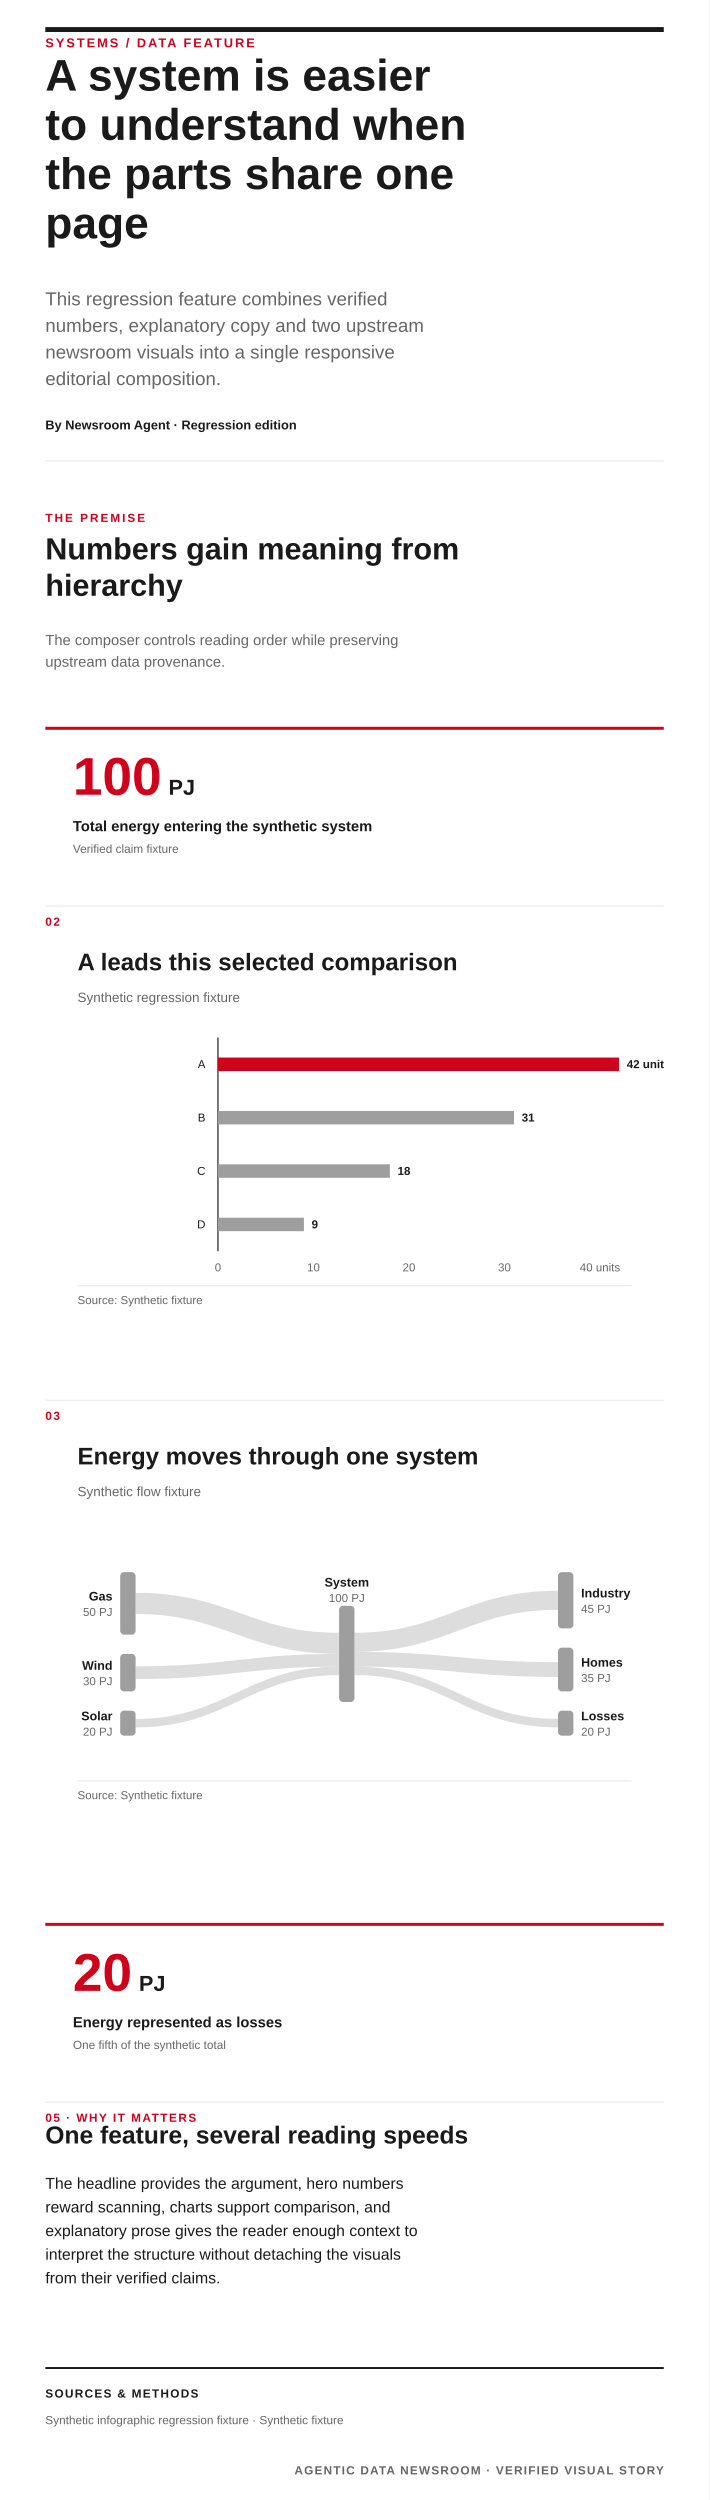
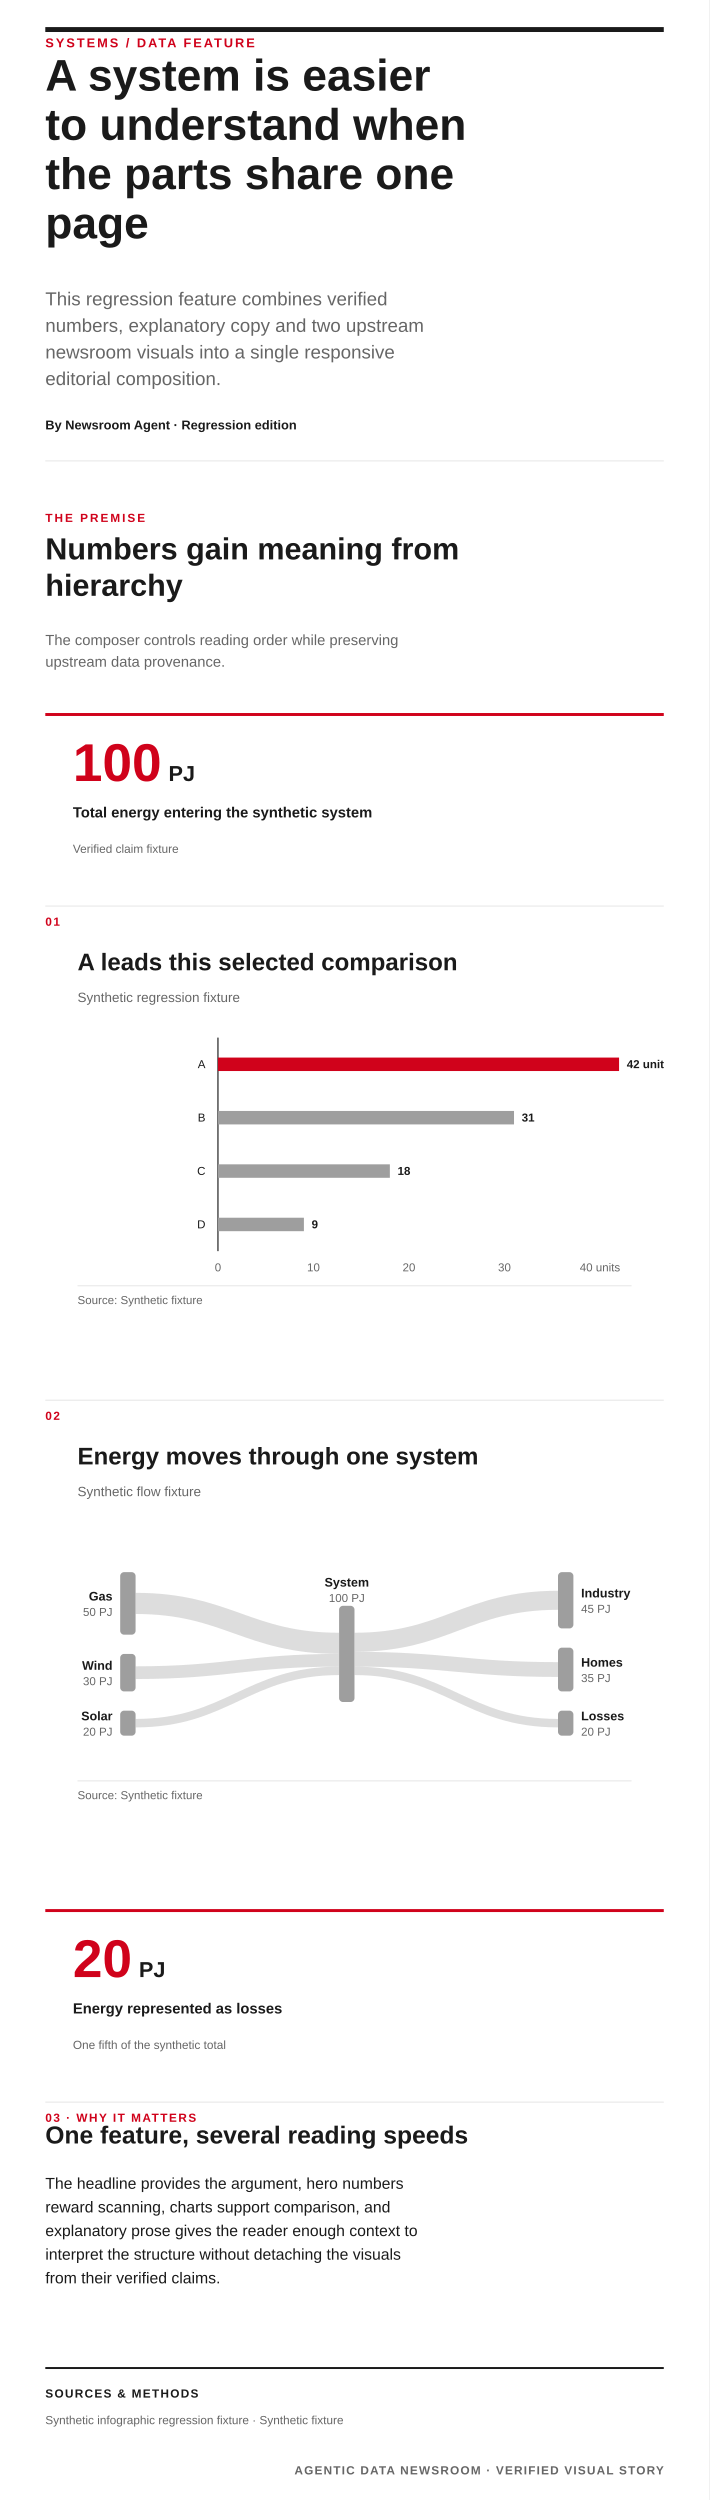
<svg xmlns="http://www.w3.org/2000/svg" viewBox="0 0 720 2538.481" role="img" aria-labelledby="info-title info-desc" data-infographic-version="1.0.0" data-viewport="mobile" data-layout-strategy="single_column">
  <rect width="720" height="2538.481" fill="#FFFFFF" />
  <line x1="46" y1="30" x2="674" y2="30" stroke="#1A1A1A" stroke-width="5" />
  <text x="46" y="48" font-family="'PingFang SC', 'Heiti SC', 'Noto Sans SC', 'Microsoft YaHei', Arial, Helvetica, sans-serif" font-size="13" font-weight="700" letter-spacing="2" fill="#D0021B">SYSTEMS / DATA FEATURE</text>
  <text x="46" y="92" text-anchor="start" font-family="'PingFang SC', 'Heiti SC', 'Noto Sans SC', 'Microsoft YaHei', Arial, Helvetica, sans-serif" font-size="45" font-weight="700" fill="#1A1A1A">A system is easier</text>
  <text x="46" y="142" text-anchor="start" font-family="'PingFang SC', 'Heiti SC', 'Noto Sans SC', 'Microsoft YaHei', Arial, Helvetica, sans-serif" font-size="45" font-weight="700" fill="#1A1A1A">to understand when</text>
  <text x="46" y="192" text-anchor="start" font-family="'PingFang SC', 'Heiti SC', 'Noto Sans SC', 'Microsoft YaHei', Arial, Helvetica, sans-serif" font-size="45" font-weight="700" fill="#1A1A1A">the parts share one</text>
  <text x="46" y="242" text-anchor="start" font-family="'PingFang SC', 'Heiti SC', 'Noto Sans SC', 'Microsoft YaHei', Arial, Helvetica, sans-serif" font-size="45" font-weight="700" fill="#1A1A1A">page</text>
  <text x="46" y="310" text-anchor="start" font-family="'PingFang SC', 'Heiti SC', 'Noto Sans SC', 'Microsoft YaHei', Arial, Helvetica, sans-serif" font-size="19" font-weight="400" fill="#666666">This regression feature combines verified</text>
  <text x="46" y="337" text-anchor="start" font-family="'PingFang SC', 'Heiti SC', 'Noto Sans SC', 'Microsoft YaHei', Arial, Helvetica, sans-serif" font-size="19" font-weight="400" fill="#666666">numbers, explanatory copy and two upstream</text>
  <text x="46" y="364" text-anchor="start" font-family="'PingFang SC', 'Heiti SC', 'Noto Sans SC', 'Microsoft YaHei', Arial, Helvetica, sans-serif" font-size="19" font-weight="400" fill="#666666">newsroom visuals into a single responsive</text>
  <text x="46" y="391" text-anchor="start" font-family="'PingFang SC', 'Heiti SC', 'Noto Sans SC', 'Microsoft YaHei', Arial, Helvetica, sans-serif" font-size="19" font-weight="400" fill="#666666">editorial composition.</text>
  <text x="46" y="436" font-family="'PingFang SC', 'Heiti SC', 'Noto Sans SC', 'Microsoft YaHei', Arial, Helvetica, sans-serif" font-size="13" font-weight="600" fill="#1A1A1A">By Newsroom Agent  ·  Regression edition</text>
  <line x1="46" y1="468" x2="674" y2="468" stroke="#E5E5E5" stroke-width="1" />
  <text x="46" y="530" font-family="'PingFang SC', 'Heiti SC', 'Noto Sans SC', 'Microsoft YaHei', Arial, Helvetica, sans-serif" font-size="12" font-weight="700" letter-spacing="2" fill="#D0021B">THE PREMISE</text>
  <text x="46" y="568" text-anchor="start" font-family="'PingFang SC', 'Heiti SC', 'Noto Sans SC', 'Microsoft YaHei', Arial, Helvetica, sans-serif" font-size="31" font-weight="700" fill="#1A1A1A">Numbers gain meaning from</text>
  <text x="46" y="605" text-anchor="start" font-family="'PingFang SC', 'Heiti SC', 'Noto Sans SC', 'Microsoft YaHei', Arial, Helvetica, sans-serif" font-size="31" font-weight="700" fill="#1A1A1A">hierarchy</text>
  <text x="46" y="655" text-anchor="start" font-family="'PingFang SC', 'Heiti SC', 'Noto Sans SC', 'Microsoft YaHei', Arial, Helvetica, sans-serif" font-size="15" font-weight="400" fill="#666666">The composer controls reading order while preserving</text>
  <text x="46" y="677" text-anchor="start" font-family="'PingFang SC', 'Heiti SC', 'Noto Sans SC', 'Microsoft YaHei', Arial, Helvetica, sans-serif" font-size="15" font-weight="400" fill="#666666">upstream data provenance.</text>
-   <rect data-role="hero-stat" data-module-id="stat-total" x="46" y="738" width="628" height="3" fill="#D0021B" />
-   <text x="74" y="807" font-family="'PingFang SC', 'Heiti SC', 'Noto Sans SC', 'Microsoft YaHei', Arial, Helvetica, sans-serif" font-size="54" font-weight="700" fill="#D0021B">100<tspan font-size="22" dx="7" fill="#1A1A1A">PJ</tspan>
+   <rect data-role="hero-stat" data-module-id="stat-total" x="46" y="724" width="628" height="3" fill="#D0021B" />
+   <text x="74" y="793" font-family="'PingFang SC', 'Heiti SC', 'Noto Sans SC', 'Microsoft YaHei', Arial, Helvetica, sans-serif" font-size="54" font-weight="700" fill="#D0021B">100<tspan font-size="22" dx="7" fill="#1A1A1A">PJ</tspan>
  </text>
-   <text x="74" y="844" text-anchor="start" font-family="'PingFang SC', 'Heiti SC', 'Noto Sans SC', 'Microsoft YaHei', Arial, Helvetica, sans-serif" font-size="15" font-weight="700" fill="#1A1A1A">Total energy entering the synthetic system</text>
+   <text x="74" y="830" text-anchor="start" font-family="'PingFang SC', 'Heiti SC', 'Noto Sans SC', 'Microsoft YaHei', Arial, Helvetica, sans-serif" font-size="15" font-weight="700" fill="#1A1A1A">Total energy entering the synthetic system</text>
  <text x="74" y="866" text-anchor="start" font-family="'PingFang SC', 'Heiti SC', 'Noto Sans SC', 'Microsoft YaHei', Arial, Helvetica, sans-serif" font-size="12" font-weight="400" fill="#666666">Verified claim fixture</text>
  <rect data-role="hero-stat" data-module-id="stat-total" x="46" y="885" width="1" height="1" fill="none" />
  <line x1="46" y1="920" x2="674" y2="920" stroke="#E5E5E5" stroke-width="1" />
-   <text x="46" y="940" font-family="'PingFang SC', 'Heiti SC', 'Noto Sans SC', 'Microsoft YaHei', Arial, Helvetica, sans-serif" font-size="12" font-weight="700" letter-spacing="1.5" fill="#D0021B">02</text>
+   <text x="46" y="940" font-family="'PingFang SC', 'Heiti SC', 'Noto Sans SC', 'Microsoft YaHei', Arial, Helvetica, sans-serif" font-size="12" font-weight="700" letter-spacing="1.5" fill="#D0021B">01</text>
  <svg data-role="infographic-visual" data-module-id="bar" x="46" y="952" width="628" height="429.75" viewBox="0 0 640 440" preserveAspectRatio="xMidYMin meet">
    <rect width="640" height="440" fill="#FFFFFF" />
    <text x="32" y="34" text-anchor="start" font-family="'PingFang SC', 'Heiti SC', 'Noto Sans SC', 'Microsoft YaHei', Arial, Helvetica, sans-serif" font-size="25" font-weight="700" fill="#1A1A1A">A leads this selected comparison</text>
    <text x="32" y="67" text-anchor="start" font-family="'PingFang SC', 'Heiti SC', 'Noto Sans SC', 'Microsoft YaHei', Arial, Helvetica, sans-serif" font-size="14" font-weight="400" fill="#666666">Synthetic regression fixture</text>
    <text x="178" y="347" text-anchor="middle" font-family="'PingFang SC', 'Heiti SC', 'Noto Sans SC', 'Microsoft YaHei', Arial, Helvetica, sans-serif" font-size="12" fill="#666666">0</text>
    <text x="277.286" y="347" text-anchor="middle" font-family="'PingFang SC', 'Heiti SC', 'Noto Sans SC', 'Microsoft YaHei', Arial, Helvetica, sans-serif" font-size="12" fill="#666666">10</text>
    <text x="376.571" y="347" text-anchor="middle" font-family="'PingFang SC', 'Heiti SC', 'Noto Sans SC', 'Microsoft YaHei', Arial, Helvetica, sans-serif" font-size="12" fill="#666666">20</text>
    <text x="475.857" y="347" text-anchor="middle" font-family="'PingFang SC', 'Heiti SC', 'Noto Sans SC', 'Microsoft YaHei', Arial, Helvetica, sans-serif" font-size="12" fill="#666666">30</text>
    <text x="575.143" y="347" text-anchor="middle" font-family="'PingFang SC', 'Heiti SC', 'Noto Sans SC', 'Microsoft YaHei', Arial, Helvetica, sans-serif" font-size="12" fill="#666666">40 units</text>
    <line x1="178" y1="104" x2="178" y2="326" stroke="#1A1A1A" stroke-width="1.2" />
    <text x="165" y="135.75" text-anchor="end" font-family="'PingFang SC', 'Heiti SC', 'Noto Sans SC', 'Microsoft YaHei', Arial, Helvetica, sans-serif" font-size="12" fill="#1A1A1A">A</text>
    <rect data-role="data-bar" x="178" y="124.75" width="417" height="14" fill="#D0021B" />
    <text x="603" y="135.75" text-anchor="start" font-family="'PingFang SC', 'Heiti SC', 'Noto Sans SC', 'Microsoft YaHei', Arial, Helvetica, sans-serif" font-size="12" font-weight="600" fill="#1A1A1A">42 units</text>
    <text x="165" y="191.25" text-anchor="end" font-family="'PingFang SC', 'Heiti SC', 'Noto Sans SC', 'Microsoft YaHei', Arial, Helvetica, sans-serif" font-size="12" fill="#1A1A1A">B</text>
    <rect data-role="data-bar" x="178" y="180.25" width="307.786" height="14" fill="#9E9E9E" />
    <text x="493.786" y="191.25" text-anchor="start" font-family="'PingFang SC', 'Heiti SC', 'Noto Sans SC', 'Microsoft YaHei', Arial, Helvetica, sans-serif" font-size="12" font-weight="600" fill="#1A1A1A">31</text>
    <text x="165" y="246.75" text-anchor="end" font-family="'PingFang SC', 'Heiti SC', 'Noto Sans SC', 'Microsoft YaHei', Arial, Helvetica, sans-serif" font-size="12" fill="#1A1A1A">C</text>
    <rect data-role="data-bar" x="178" y="235.75" width="178.714" height="14" fill="#9E9E9E" />
    <text x="364.714" y="246.75" text-anchor="start" font-family="'PingFang SC', 'Heiti SC', 'Noto Sans SC', 'Microsoft YaHei', Arial, Helvetica, sans-serif" font-size="12" font-weight="600" fill="#1A1A1A">18</text>
    <text x="165" y="302.25" text-anchor="end" font-family="'PingFang SC', 'Heiti SC', 'Noto Sans SC', 'Microsoft YaHei', Arial, Helvetica, sans-serif" font-size="12" fill="#1A1A1A">D</text>
    <rect data-role="data-bar" x="178" y="291.25" width="89.357" height="14" fill="#9E9E9E" />
    <text x="275.357" y="302.25" text-anchor="start" font-family="'PingFang SC', 'Heiti SC', 'Noto Sans SC', 'Microsoft YaHei', Arial, Helvetica, sans-serif" font-size="12" font-weight="600" fill="#1A1A1A">9</text>
    <line x1="32" y1="362" x2="608" y2="362" stroke="#E5E5E5" stroke-width="1" />
    <text x="32" y="381" text-anchor="start" font-family="'PingFang SC', 'Heiti SC', 'Noto Sans SC', 'Microsoft YaHei', Arial, Helvetica, sans-serif" font-size="12" font-weight="400" fill="#666666">Source: Synthetic fixture</text>
  </svg>
  <line x1="46" y1="1421.75" x2="674" y2="1421.75" stroke="#E5E5E5" stroke-width="1" />
-   <text x="46" y="1441.75" font-family="'PingFang SC', 'Heiti SC', 'Noto Sans SC', 'Microsoft YaHei', Arial, Helvetica, sans-serif" font-size="12" font-weight="700" letter-spacing="1.5" fill="#D0021B">03</text>
+   <text x="46" y="1441.75" font-family="'PingFang SC', 'Heiti SC', 'Noto Sans SC', 'Microsoft YaHei', Arial, Helvetica, sans-serif" font-size="12" font-weight="700" letter-spacing="1.5" fill="#D0021B">02</text>
  <svg data-role="infographic-visual" data-module-id="flow" x="46" y="1453.75" width="628" height="430.731" viewBox="0 0 640 441" preserveAspectRatio="xMidYMin meet">
    <rect width="640" height="441" fill="#FFFFFF" />
    <text x="32" y="34" text-anchor="start" font-family="'PingFang SC', 'Heiti SC', 'Noto Sans SC', 'Microsoft YaHei', Arial, Helvetica, sans-serif" font-size="25" font-weight="700" fill="#1A1A1A">Energy moves through one system</text>
    <text x="32" y="67" text-anchor="start" font-family="'PingFang SC', 'Heiti SC', 'Noto Sans SC', 'Microsoft YaHei', Arial, Helvetica, sans-serif" font-size="14" font-weight="400" fill="#666666">Synthetic flow fixture</text>
    <path data-role="flow-hit" data-flow-key="Solar→System" d="M92.36,303 C187.571,303 208.729,248.6 303.94,248.6" fill="none" stroke="transparent" stroke-width="22" stroke-linecap="round" pointer-events="stroke" />
    <path data-role="flow-link" data-flow-key="Solar→System" d="M92.36,303 C187.571,303 208.729,248.6 303.94,248.6" fill="none" stroke="#9E9E9E" stroke-width="8.8" stroke-opacity="0.35" stroke-linecap="butt" pointer-events="none" />
    <path data-role="flow-hit" data-flow-key="Wind→System" d="M92.36,250.5 C187.571,250.5 208.729,237.6 303.94,237.6" fill="none" stroke="transparent" stroke-width="33" stroke-linecap="round" pointer-events="stroke" />
    <path data-role="flow-link" data-flow-key="Wind→System" d="M92.36,250.5 C187.571,250.5 208.729,237.6 303.94,237.6" fill="none" stroke="#9E9E9E" stroke-width="13.2" stroke-opacity="0.35" stroke-linecap="butt" pointer-events="none" />
    <path data-role="flow-hit" data-flow-key="Gas→System" d="M92.36,178.5 C187.571,178.5 208.729,220 303.94,220" fill="none" stroke="transparent" stroke-width="55" stroke-linecap="round" pointer-events="stroke" />
    <path data-role="flow-link" data-flow-key="Gas→System" d="M92.36,178.5 C187.571,178.5 208.729,220 303.94,220" fill="none" stroke="#9E9E9E" stroke-width="22" stroke-opacity="0.35" stroke-linecap="butt" pointer-events="none" />
    <path data-role="flow-hit" data-flow-key="System→Homes" d="M319.94,236.5 C415.151,236.5 436.309,247.25 531.52,247.25" fill="none" stroke="transparent" stroke-width="38.5" stroke-linecap="round" pointer-events="stroke" />
    <path data-role="flow-link" data-flow-key="System→Homes" d="M319.94,236.5 C415.151,236.5 436.309,247.25 531.52,247.25" fill="none" stroke="#9E9E9E" stroke-width="15.4" stroke-opacity="0.35" stroke-linecap="butt" pointer-events="none" />
    <path data-role="flow-hit" data-flow-key="System→Industry" d="M319.94,218.9 C415.151,218.9 436.309,175.25 531.52,175.25" fill="none" stroke="transparent" stroke-width="49.5" stroke-linecap="round" pointer-events="stroke" />
    <path data-role="flow-link" data-flow-key="System→Industry" d="M319.94,218.9 C415.151,218.9 436.309,175.25 531.52,175.25" fill="none" stroke="#9E9E9E" stroke-width="19.8" stroke-opacity="0.35" stroke-linecap="butt" pointer-events="none" />
    <path data-role="flow-hit" data-flow-key="System→Losses" d="M319.94,248.6 C415.151,248.6 436.309,303 531.52,303" fill="none" stroke="transparent" stroke-width="22" stroke-linecap="round" pointer-events="stroke" />
    <path data-role="flow-link" data-flow-key="System→Losses" d="M319.94,248.6 C415.151,248.6 436.309,303 531.52,303" fill="none" stroke="#9E9E9E" stroke-width="8.8" stroke-opacity="0.35" stroke-linecap="butt" pointer-events="none" />
    <rect data-role="flow-node" data-value="50" x="76.36" y="146" width="16" height="65" rx="4" fill="#9E9E9E" />
    <text data-role="flow-node-label" x="68.36" y="175.5" text-anchor="end" font-family="'PingFang SC', 'Heiti SC', 'Noto Sans SC', 'Microsoft YaHei', Arial, Helvetica, sans-serif" font-size="13" font-weight="700" fill="#1A1A1A">Gas</text>
    <text data-role="flow-node-value" x="68.36" y="191.5" text-anchor="end" font-family="'PingFang SC', 'Heiti SC', 'Noto Sans SC', 'Microsoft YaHei', Arial, Helvetica, sans-serif" font-size="12" fill="#666666">50 PJ</text>
    <rect data-role="flow-node" data-value="30" x="76.36" y="231" width="16" height="39" rx="4" fill="#9E9E9E" />
    <text data-role="flow-node-label" x="68.36" y="247.5" text-anchor="end" font-family="'PingFang SC', 'Heiti SC', 'Noto Sans SC', 'Microsoft YaHei', Arial, Helvetica, sans-serif" font-size="13" font-weight="700" fill="#1A1A1A">Wind</text>
    <text data-role="flow-node-value" x="68.36" y="263.5" text-anchor="end" font-family="'PingFang SC', 'Heiti SC', 'Noto Sans SC', 'Microsoft YaHei', Arial, Helvetica, sans-serif" font-size="12" fill="#666666">30 PJ</text>
    <rect data-role="flow-node" data-value="20" x="76.36" y="290" width="16" height="26" rx="4" fill="#9E9E9E" />
    <text data-role="flow-node-label" x="68.36" y="300" text-anchor="end" font-family="'PingFang SC', 'Heiti SC', 'Noto Sans SC', 'Microsoft YaHei', Arial, Helvetica, sans-serif" font-size="13" font-weight="700" fill="#1A1A1A">Solar</text>
    <text data-role="flow-node-value" x="68.36" y="316" text-anchor="end" font-family="'PingFang SC', 'Heiti SC', 'Noto Sans SC', 'Microsoft YaHei', Arial, Helvetica, sans-serif" font-size="12" fill="#666666">20 PJ</text>
    <rect data-role="flow-node" data-value="100" x="303.94" y="181" width="16" height="100" rx="4" fill="#9E9E9E" />
    <text data-role="flow-node-label" x="311.94" y="161" text-anchor="middle" font-family="'PingFang SC', 'Heiti SC', 'Noto Sans SC', 'Microsoft YaHei', Arial, Helvetica, sans-serif" font-size="13" font-weight="700" fill="#1A1A1A">System</text>
    <text data-role="flow-node-value" x="311.94" y="177" text-anchor="middle" font-family="'PingFang SC', 'Heiti SC', 'Noto Sans SC', 'Microsoft YaHei', Arial, Helvetica, sans-serif" font-size="12" fill="#666666">100 PJ</text>
    <rect data-role="flow-node" data-value="45" x="531.52" y="146" width="16" height="58.5" rx="4" fill="#9E9E9E" />
    <text data-role="flow-node-label" x="555.52" y="172.25" text-anchor="start" font-family="'PingFang SC', 'Heiti SC', 'Noto Sans SC', 'Microsoft YaHei', Arial, Helvetica, sans-serif" font-size="13" font-weight="700" fill="#1A1A1A">Industry</text>
    <text data-role="flow-node-value" x="555.52" y="188.25" text-anchor="start" font-family="'PingFang SC', 'Heiti SC', 'Noto Sans SC', 'Microsoft YaHei', Arial, Helvetica, sans-serif" font-size="12" fill="#666666">45 PJ</text>
    <rect data-role="flow-node" data-value="35" x="531.52" y="224.5" width="16" height="45.5" rx="4" fill="#9E9E9E" />
    <text data-role="flow-node-label" x="555.52" y="244.25" text-anchor="start" font-family="'PingFang SC', 'Heiti SC', 'Noto Sans SC', 'Microsoft YaHei', Arial, Helvetica, sans-serif" font-size="13" font-weight="700" fill="#1A1A1A">Homes</text>
    <text data-role="flow-node-value" x="555.52" y="260.25" text-anchor="start" font-family="'PingFang SC', 'Heiti SC', 'Noto Sans SC', 'Microsoft YaHei', Arial, Helvetica, sans-serif" font-size="12" fill="#666666">35 PJ</text>
    <rect data-role="flow-node" data-value="20" x="531.52" y="290" width="16" height="26" rx="4" fill="#9E9E9E" />
    <text data-role="flow-node-label" x="555.52" y="300" text-anchor="start" font-family="'PingFang SC', 'Heiti SC', 'Noto Sans SC', 'Microsoft YaHei', Arial, Helvetica, sans-serif" font-size="13" font-weight="700" fill="#1A1A1A">Losses</text>
    <text data-role="flow-node-value" x="555.52" y="316" text-anchor="start" font-family="'PingFang SC', 'Heiti SC', 'Noto Sans SC', 'Microsoft YaHei', Arial, Helvetica, sans-serif" font-size="12" fill="#666666">20 PJ</text>
    <line x1="32" y1="363" x2="608" y2="363" stroke="#E5E5E5" stroke-width="1" />
    <text x="32" y="382" text-anchor="start" font-family="'PingFang SC', 'Heiti SC', 'Noto Sans SC', 'Microsoft YaHei', Arial, Helvetica, sans-serif" font-size="12" font-weight="400" fill="#666666">Source: Synthetic fixture</text>
  </svg>
-   <rect data-role="hero-stat" data-module-id="stat-loss" x="46" y="1952.481" width="628" height="3" fill="#D0021B" />
-   <text x="74" y="2021.481" font-family="'PingFang SC', 'Heiti SC', 'Noto Sans SC', 'Microsoft YaHei', Arial, Helvetica, sans-serif" font-size="54" font-weight="700" fill="#D0021B">20<tspan font-size="22" dx="7" fill="#1A1A1A">PJ</tspan>
+   <rect data-role="hero-stat" data-module-id="stat-loss" x="46" y="1938.481" width="628" height="3" fill="#D0021B" />
+   <text x="74" y="2007.481" font-family="'PingFang SC', 'Heiti SC', 'Noto Sans SC', 'Microsoft YaHei', Arial, Helvetica, sans-serif" font-size="54" font-weight="700" fill="#D0021B">20<tspan font-size="22" dx="7" fill="#1A1A1A">PJ</tspan>
  </text>
-   <text x="74" y="2058.481" text-anchor="start" font-family="'PingFang SC', 'Heiti SC', 'Noto Sans SC', 'Microsoft YaHei', Arial, Helvetica, sans-serif" font-size="15" font-weight="700" fill="#1A1A1A">Energy represented as losses</text>
+   <text x="74" y="2044.481" text-anchor="start" font-family="'PingFang SC', 'Heiti SC', 'Noto Sans SC', 'Microsoft YaHei', Arial, Helvetica, sans-serif" font-size="15" font-weight="700" fill="#1A1A1A">Energy represented as losses</text>
  <text x="74" y="2080.481" text-anchor="start" font-family="'PingFang SC', 'Heiti SC', 'Noto Sans SC', 'Microsoft YaHei', Arial, Helvetica, sans-serif" font-size="12" font-weight="400" fill="#666666">One fifth of the synthetic total</text>
  <rect data-role="hero-stat" data-module-id="stat-loss" x="46" y="2099.481" width="1" height="1" fill="none" />
  <line x1="46" y1="2134.481" x2="674" y2="2134.481" stroke="#E5E5E5" stroke-width="1" />
-   <text x="46" y="2154.481" font-family="'PingFang SC', 'Heiti SC', 'Noto Sans SC', 'Microsoft YaHei', Arial, Helvetica, sans-serif" font-size="12" font-weight="700" letter-spacing="1.5" fill="#D0021B">05 · WHY IT MATTERS</text>
+   <text x="46" y="2154.481" font-family="'PingFang SC', 'Heiti SC', 'Noto Sans SC', 'Microsoft YaHei', Arial, Helvetica, sans-serif" font-size="12" font-weight="700" letter-spacing="1.5" fill="#D0021B">03 · WHY IT MATTERS</text>
  <text x="46" y="2176.481" text-anchor="start" font-family="'PingFang SC', 'Heiti SC', 'Noto Sans SC', 'Microsoft YaHei', Arial, Helvetica, sans-serif" font-size="25" font-weight="700" fill="#1A1A1A">One feature, several reading speeds</text>
  <text x="46" y="2222.481" text-anchor="start" font-family="'PingFang SC', 'Heiti SC', 'Noto Sans SC', 'Microsoft YaHei', Arial, Helvetica, sans-serif" font-size="16" font-weight="400" fill="#1A1A1A">The headline provides the argument, hero numbers</text>
  <text x="46" y="2246.481" text-anchor="start" font-family="'PingFang SC', 'Heiti SC', 'Noto Sans SC', 'Microsoft YaHei', Arial, Helvetica, sans-serif" font-size="16" font-weight="400" fill="#1A1A1A">reward scanning, charts support comparison, and</text>
  <text x="46" y="2270.481" text-anchor="start" font-family="'PingFang SC', 'Heiti SC', 'Noto Sans SC', 'Microsoft YaHei', Arial, Helvetica, sans-serif" font-size="16" font-weight="400" fill="#1A1A1A">explanatory prose gives the reader enough context to</text>
  <text x="46" y="2294.481" text-anchor="start" font-family="'PingFang SC', 'Heiti SC', 'Noto Sans SC', 'Microsoft YaHei', Arial, Helvetica, sans-serif" font-size="16" font-weight="400" fill="#1A1A1A">interpret the structure without detaching the visuals</text>
  <text x="46" y="2318.481" text-anchor="start" font-family="'PingFang SC', 'Heiti SC', 'Noto Sans SC', 'Microsoft YaHei', Arial, Helvetica, sans-serif" font-size="16" font-weight="400" fill="#1A1A1A">from their verified claims.</text>
  <line x1="46" y1="2404.481" x2="674" y2="2404.481" stroke="#1A1A1A" stroke-width="2" />
  <text x="46" y="2434.481" font-family="'PingFang SC', 'Heiti SC', 'Noto Sans SC', 'Microsoft YaHei', Arial, Helvetica, sans-serif" font-size="12" font-weight="700" letter-spacing="1.3" fill="#1A1A1A">SOURCES &amp; METHODS</text>
  <text x="46" y="2461.481" text-anchor="start" font-family="'PingFang SC', 'Heiti SC', 'Noto Sans SC', 'Microsoft YaHei', Arial, Helvetica, sans-serif" font-size="12" font-weight="400" fill="#666666">Synthetic infographic regression fixture · Synthetic fixture</text>
  <text x="674" y="2512.481" text-anchor="end" font-family="'PingFang SC', 'Heiti SC', 'Noto Sans SC', 'Microsoft YaHei', Arial, Helvetica, sans-serif" font-size="12" font-weight="700" letter-spacing="1.2" fill="#666666">AGENTIC DATA NEWSROOM · VERIFIED VISUAL STORY</text>
  <rect data-role="module-boundary" data-module-id="section-1" x="46" y="486" width="628" height="190" fill="none" stroke="none" />
  <rect data-role="module-boundary" data-module-id="stat-total" x="46" y="710" width="628" height="176" fill="none" stroke="none" />
  <rect data-role="module-boundary" data-module-id="bar" x="46" y="920" width="628" height="467.75" fill="none" stroke="none" />
  <rect data-role="module-boundary" data-module-id="flow" x="46" y="1421.75" width="628" height="468.731" fill="none" stroke="none" />
  <rect data-role="module-boundary" data-module-id="stat-loss" x="46" y="1924.481" width="628" height="176" fill="none" stroke="none" />
  <rect data-role="module-boundary" data-module-id="text" x="46" y="2134.481" width="628" height="220" fill="none" stroke="none" />
</svg>
